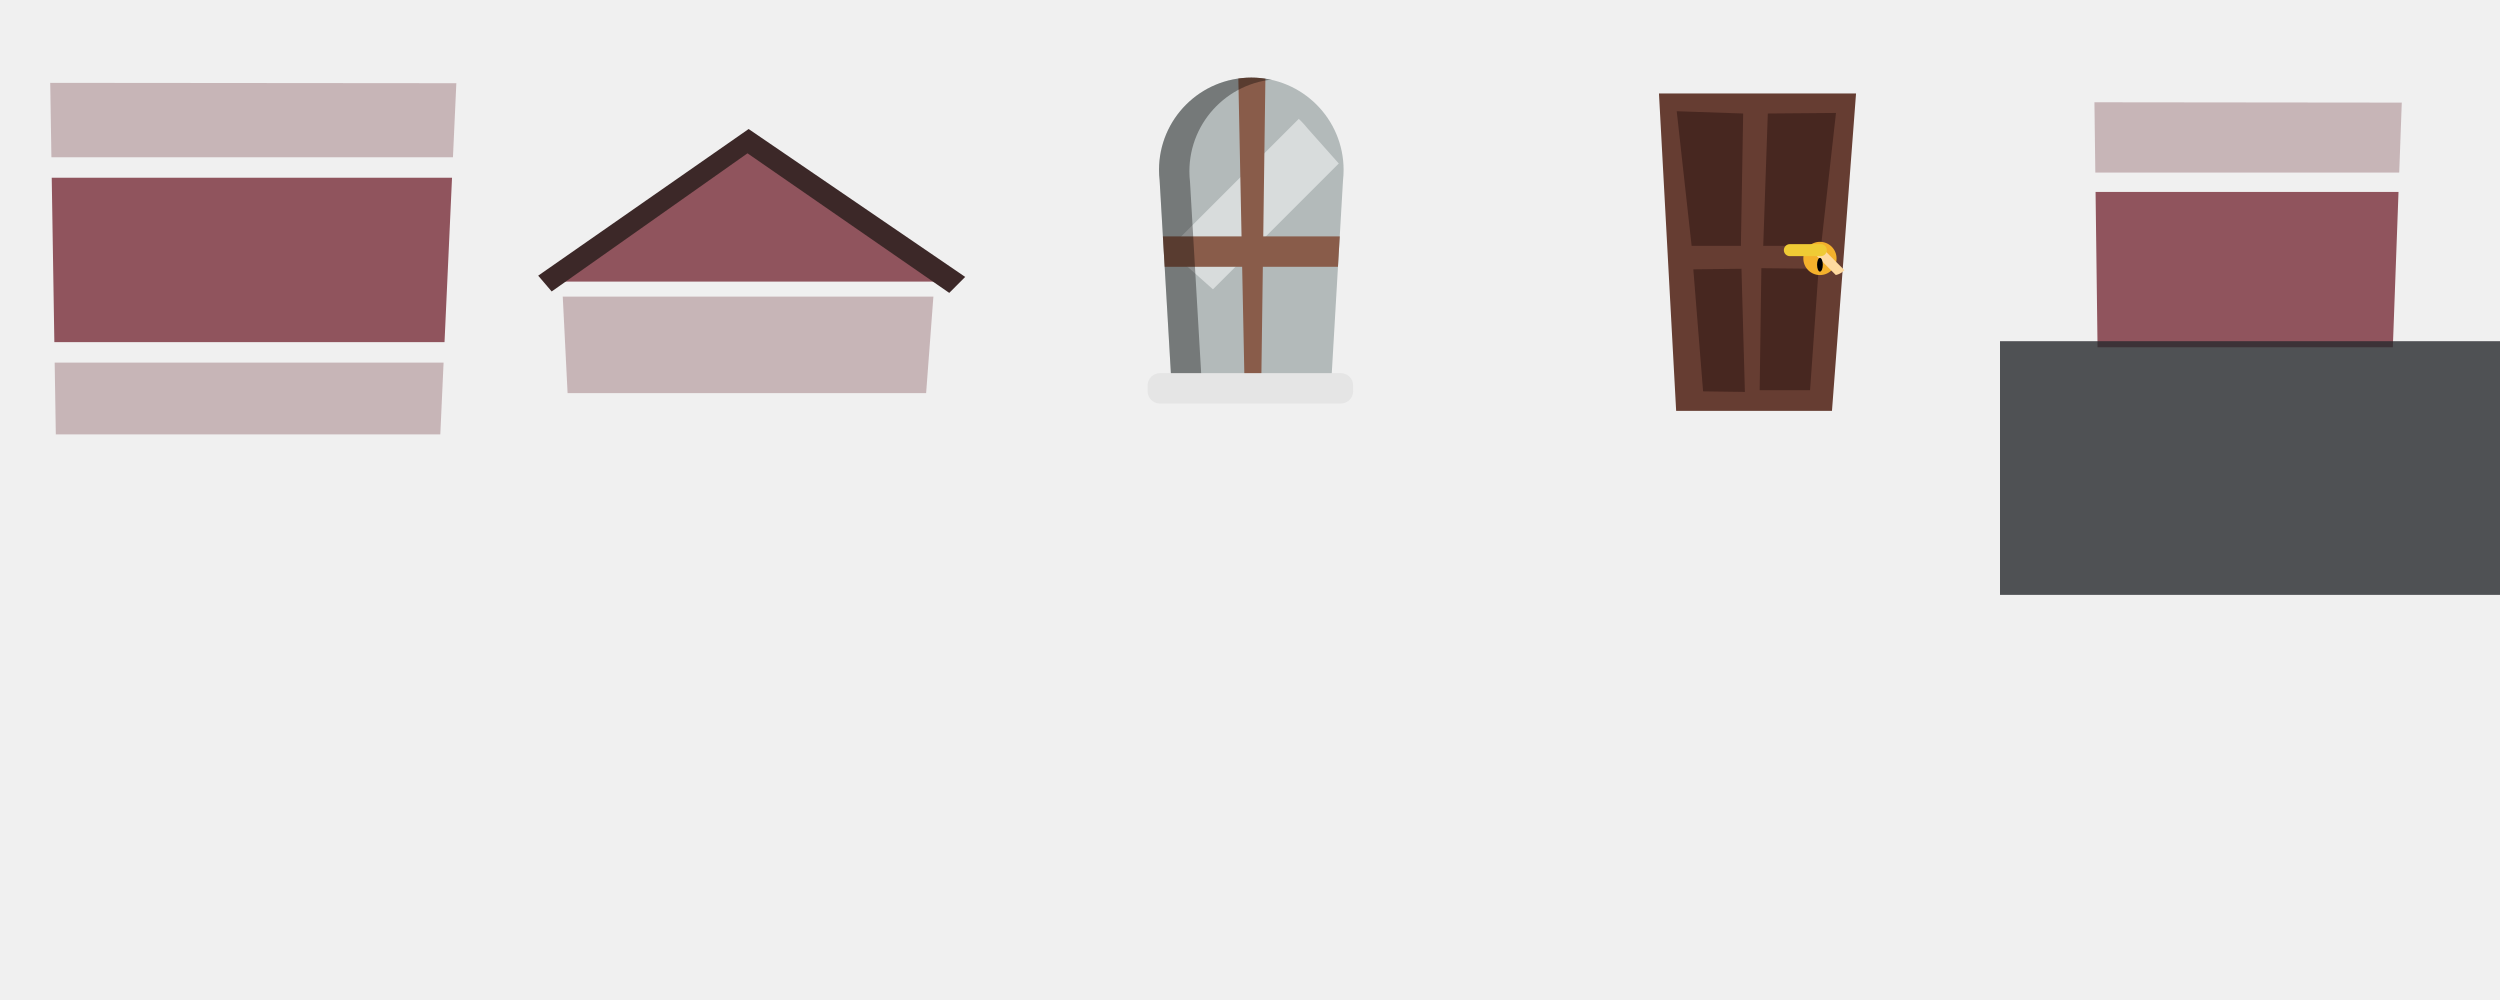
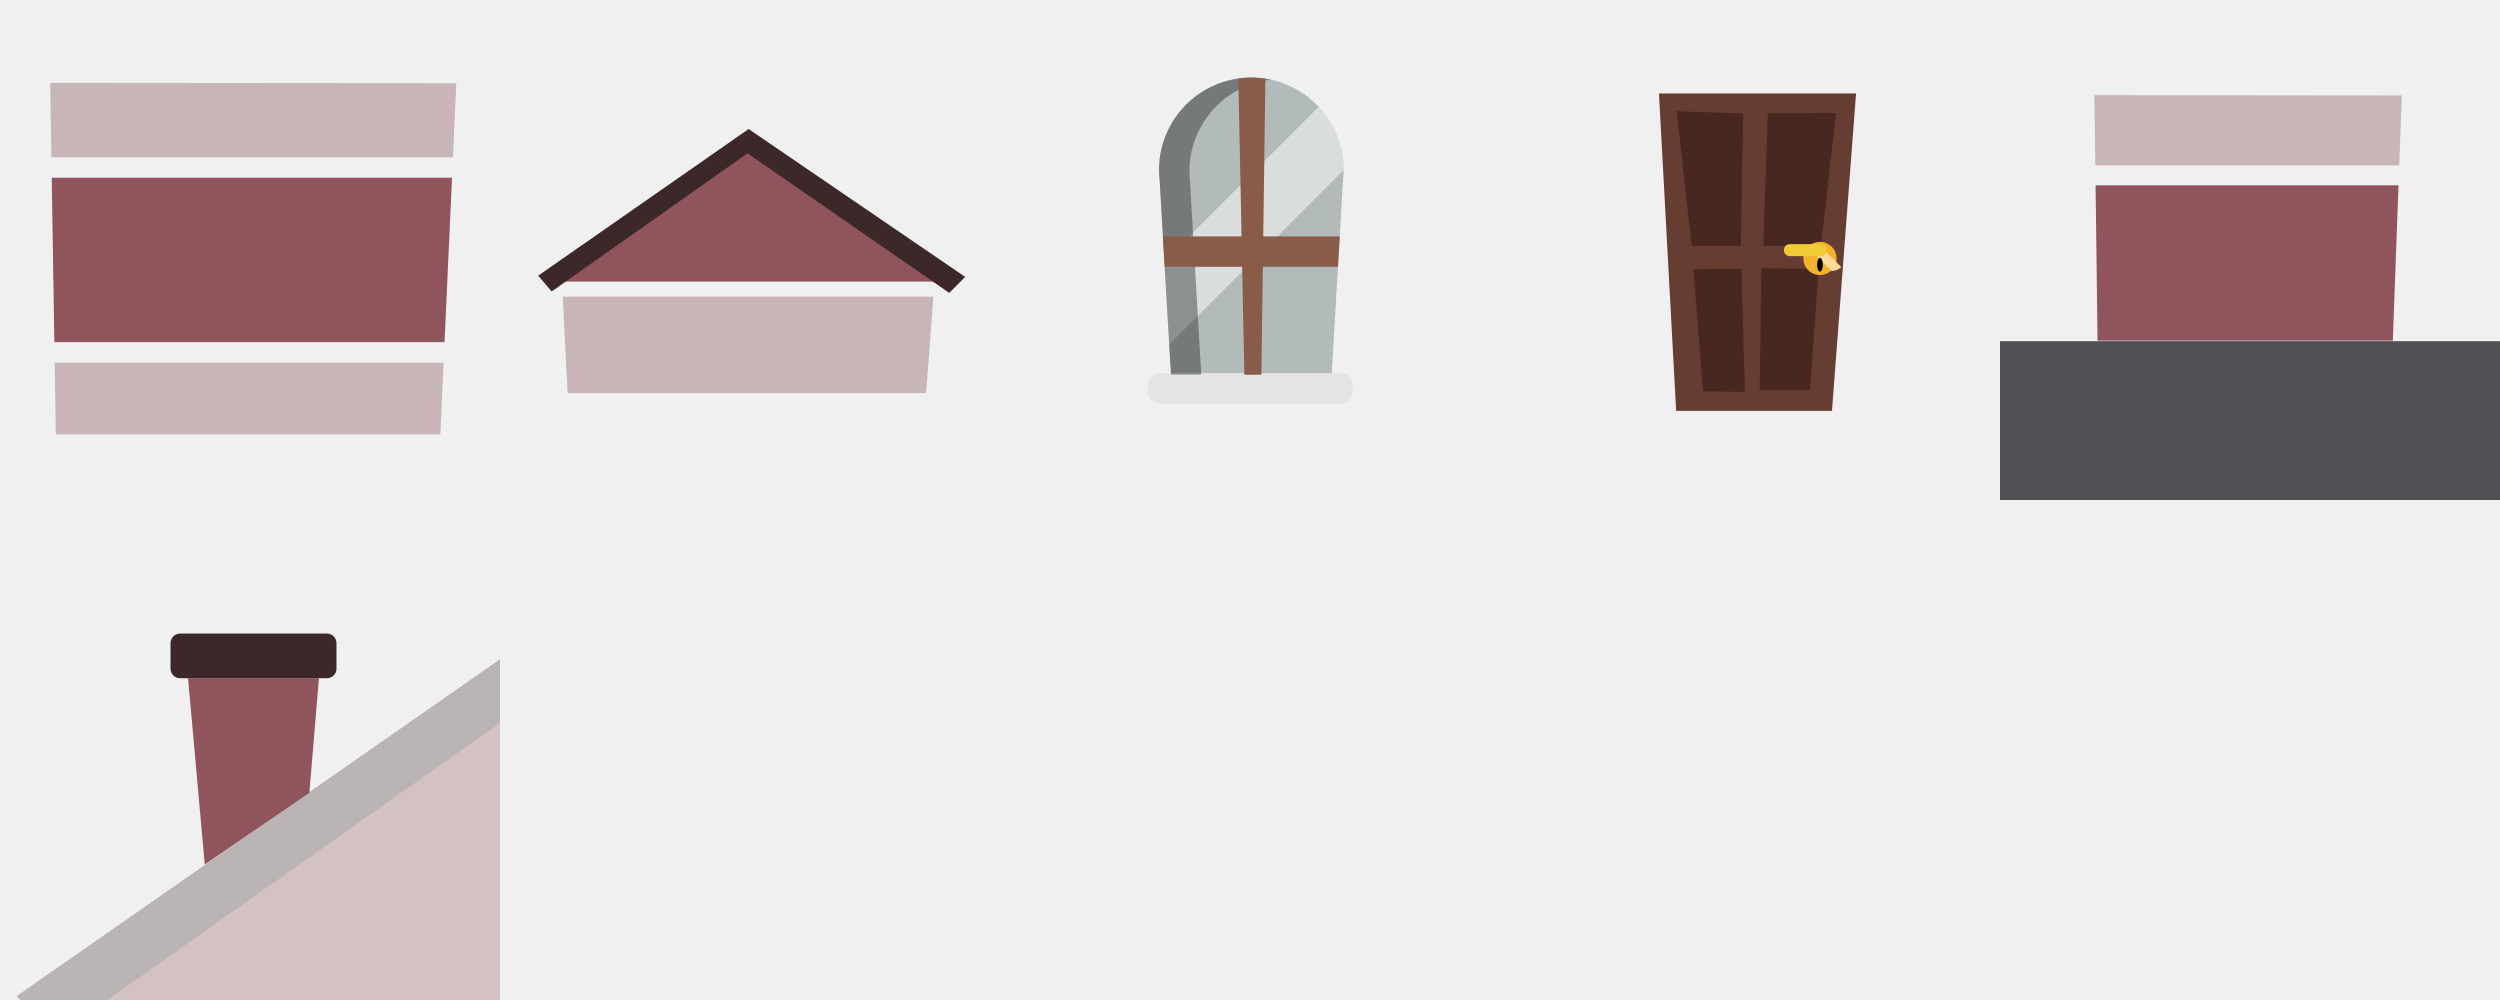
<svg xmlns="http://www.w3.org/2000/svg" xmlns:xlink="http://www.w3.org/1999/xlink" version="1.1" id="Ebene_1" x="0px" y="0px" width="350px" height="140px" viewBox="0 0 350 140" enable-background="new 0 0 350 140" xml:space="preserve">
  <g>
    <g>
      <g>
        <g>
-           <defs>
-             <polygon id="SVGID_1_" points="7.03,11.598 7.814,60.815 61.643,60.815 63.888,11.648      " />
-           </defs>
-           <clipPath id="SVGID_2_">
-             <use xlink:href="#SVGID_1_" overflow="visible" />
-           </clipPath>
-           <path opacity="0.3" clip-path="url(#SVGID_2_)" fill="#682B34" enable-background="new    " d="M6.537-1h57.524v23.017H6.537V-1      z" />
+           <g>
+             <defs>
+               <polygon id="SVGID_1_" points="7.03,11.598 7.814,60.815 61.643,60.815 63.888,11.648       " />
+             </defs>
+             <clipPath id="SVGID_2_">
+               <use xlink:href="#SVGID_1_" overflow="visible" />
+             </clipPath>
+             <path opacity="0.3" clip-path="url(#SVGID_2_)" fill="#682B34" enable-background="new    " d="M6.537-1h57.524v23.017H6.537       V-1z" />
+           </g>
        </g>
      </g>
    </g>
    <g>
      <g>
        <g>
-           <defs>
-             <polygon id="SVGID_3_" points="7.03,11.598 7.814,60.815 61.643,60.815 63.888,11.648      " />
-           </defs>
-           <clipPath id="SVGID_4_">
-             <use xlink:href="#SVGID_3_" overflow="visible" />
-           </clipPath>
-           <path clip-path="url(#SVGID_4_)" fill="#90545D" d="M6.537,24.883h57.524v23.016H6.537V24.883z" />
+           <g>
+             <defs>
+               <polygon id="SVGID_3_" points="7.03,11.598 7.814,60.815 61.643,60.815 63.888,11.648       " />
+             </defs>
+             <clipPath id="SVGID_4_">
+               <use xlink:href="#SVGID_3_" overflow="visible" />
+             </clipPath>
+             <path clip-path="url(#SVGID_4_)" fill="#90545D" d="M6.537,24.883h57.524v23.016H6.537V24.883z" />
+           </g>
        </g>
      </g>
    </g>
    <g>
      <g>
        <g>
-           <defs>
-             <polygon id="SVGID_5_" points="7.03,11.598 7.814,60.815 61.643,60.815 63.888,11.648      " />
-           </defs>
-           <clipPath id="SVGID_6_">
-             <use xlink:href="#SVGID_5_" overflow="visible" />
-           </clipPath>
-           <path opacity="0.3" clip-path="url(#SVGID_6_)" fill="#682B34" enable-background="new    " d="M6.537,50.766h57.524v23.016      H6.537V50.766z" />
+           <g>
+             <defs>
+               <polygon id="SVGID_5_" points="7.03,11.598 7.814,60.815 61.643,60.815 63.888,11.648       " />
+             </defs>
+             <clipPath id="SVGID_6_">
+               <use xlink:href="#SVGID_5_" overflow="visible" />
+             </clipPath>
+             <path opacity="0.3" clip-path="url(#SVGID_6_)" fill="#682B34" enable-background="new    " d="M6.537,50.766h57.524v23.016       H6.537V50.766z" />
+           </g>
        </g>
      </g>
    </g>
  </g>
  <path opacity="0.3" fill="#682B34" enable-background="new    " d="M78.784,41.521h51.892l-1.018,13.517H79.462L78.784,41.521z" />
  <path fill="#90545D" d="M104.82,19.635l26.571,19.79H78.25L104.82,19.635z" />
  <path fill="#3C2828" d="M135.128,38.769l-2.233,2.236l-28.247-19.542L77.235,40.805l-1.889-2.212l29.461-20.53L135.128,38.769z" />
-   <path fill="#B3BABA" d="M188.104,23.789c0-7.137-5.785-12.923-12.919-12.923c-7.136,0-12.923,5.786-12.923,12.923  c0,0.498,0.031,0.988,0.086,1.472l1.587,27.2h22.5l1.586-27.2C188.074,24.777,188.104,24.287,188.104,23.789z" />
+   <path fill="#B3BABA" d="M188.104,23.789c0-7.137-5.785-12.923-12.918-12.923c-7.136,0-12.923,5.786-12.923,12.923  c0,0.498,0.031,0.988,0.086,1.472l1.587,27.2h22.5l1.586-27.2C188.074,24.777,188.104,24.287,188.104,23.789z" />
  <g>
-     <g>
-       <defs>
-         <path id="SVGID_7_" d="M188.104,23.789c0-7.137-5.785-12.923-12.919-12.923c-7.136,0-12.923,5.786-12.923,12.923     c0,0.498,0.031,0.988,0.086,1.472l1.587,27.2h22.5l1.586-27.2C188.074,24.777,188.104,24.287,188.104,23.789z" />
-       </defs>
-       <clipPath id="SVGID_8_">
-         <use xlink:href="#SVGID_7_" overflow="visible" />
-       </clipPath>
-       <rect x="154.37" y="23.399" transform="matrix(0.7071 -0.7071 0.7071 0.7071 32.2797 133.1025)" opacity="0.49" clip-path="url(#SVGID_8_)" fill="#FFFFFF" enable-background="new    " width="44.878" height="8.375" />
-     </g>
    <g>
      <g>
        <g>
-           <defs>
-             <path id="SVGID_9_" d="M188.104,23.789c0-7.137-5.785-12.923-12.919-12.923c-7.136,0-12.923,5.786-12.923,12.923       c0,0.498,0.031,0.988,0.086,1.472l1.587,27.2h22.5l1.586-27.2C188.074,24.777,188.104,24.287,188.104,23.789z" />
-           </defs>
-           <clipPath id="SVGID_10_">
-             <use xlink:href="#SVGID_9_" overflow="visible" />
-           </clipPath>
-           <polygon clip-path="url(#SVGID_10_)" fill="#895C4A" points="190.045,33.093 176.855,33.093 177.18,9.185 173.33,9.185       173.816,33.093 159.147,33.093 159.147,37.348 173.902,37.348 174.242,54.063 176.572,54.063 176.798,37.348 190.045,37.348           " />
+           <g>
+             <defs>
+               <path id="SVGID_7_" d="M188.104,23.789c0-7.137-5.785-12.923-12.918-12.923c-7.137,0-12.923,5.786-12.923,12.923        c0,0.498,0.031,0.988,0.086,1.472l1.587,27.2h22.5l1.586-27.2C188.074,24.777,188.104,24.287,188.104,23.789z" />
+             </defs>
+             <clipPath id="SVGID_8_">
+               <use xlink:href="#SVGID_7_" overflow="visible" />
+             </clipPath>
+           </g>
        </g>
      </g>
    </g>
    <g>
      <g>
        <g>
-           <defs>
-             <path id="SVGID_11_" d="M188.104,23.789c0-7.137-5.785-12.923-12.919-12.923c-7.136,0-12.923,5.786-12.923,12.923       c0,0.498,0.031,0.988,0.086,1.472l1.587,27.2h22.5l1.586-27.2C188.074,24.777,188.104,24.287,188.104,23.789z" />
-           </defs>
-           <clipPath id="SVGID_12_">
-             <use xlink:href="#SVGID_11_" overflow="visible" />
-           </clipPath>
-           <path opacity="0.35" clip-path="url(#SVGID_12_)" enable-background="new    " d="M154.082,2.499v52.78h41.941V2.499H154.082z       M192.273,25.463l-1.586,27.201h-22.5l-1.586-27.201c-0.055-0.483-0.086-0.974-0.086-1.472c0-7.137,5.786-12.923,12.922-12.923      c7.136,0,12.922,5.786,12.922,12.923C192.359,24.49,192.329,24.98,192.273,25.463z" />
+           <g>
+             <defs>
+               <path id="SVGID_9_" d="M188.104,23.789c0-7.137-5.785-12.923-12.918-12.923c-7.136,0-12.923,5.786-12.923,12.923        c0,0.498,0.031,0.988,0.086,1.472l1.587,27.2h22.5l1.586-27.2C188.074,24.777,188.104,24.287,188.104,23.789z" />
+             </defs>
+             <clipPath id="SVGID_10_">
+               <use xlink:href="#SVGID_9_" overflow="visible" />
+             </clipPath>
+           </g>
        </g>
      </g>
    </g>
  </g>
  <path fill="#E5E5E5" d="M189.438,54.771c0,0.952-0.771,1.723-1.723,1.723H162.39c-0.952,0-1.723-0.771-1.723-1.723v-0.809  c0-0.952,0.771-1.723,1.723-1.723h25.325c0.952,0,1.723,0.771,1.723,1.723V54.771z" />
  <polygon fill="#663D32" points="256.477,57.517 234.661,57.517 232.255,13.084 259.846,13.084 " />
  <polygon fill="#472720" points="234.741,15.571 236.826,34.418 243.725,34.418 244.044,15.891 " />
  <polygon fill="#472720" points="257.038,15.811 254.952,34.418 246.852,34.418 247.493,15.891 " />
  <polygon fill="#472720" points="237.066,37.707 238.432,54.79 244.285,54.87 243.805,37.626 " />
  <polygon fill="#472720" points="246.591,37.546 246.352,54.629 253.408,54.629 254.611,37.626 " />
  <circle fill="#F4B12C" cx="254.792" cy="36.183" r="2.326" />
  <g>
    <g>
      <g>
        <g>
-           <defs>
-             <circle id="SVGID_13_" cx="255.066" cy="35.595" r="2.326" />
-           </defs>
-           <clipPath id="SVGID_14_">
-             <use xlink:href="#SVGID_13_" overflow="visible" />
-           </clipPath>
-           <rect x="254.996" y="29.722" transform="matrix(-0.7062 0.708 -0.708 -0.7062 461.8535 -119.2195)" clip-path="url(#SVGID_14_)" fill="#FFDA9F" width="1.334" height="12.993" />
+           <g>
+             <defs>
+               <circle id="SVGID_11_" cx="256.525" cy="36.23" r="2.326" />
+             </defs>
+             <clipPath id="SVGID_12_">
+               <use xlink:href="#SVGID_11_" overflow="visible" />
+             </clipPath>
+             <rect x="254.995" y="29.716" transform="matrix(0.7064 -0.7078 0.7078 0.7064 49.4363 191.6)" clip-path="url(#SVGID_12_)" fill="#FFDA9F" width="1.334" height="12.993" />
+           </g>
        </g>
      </g>
    </g>
  </g>
  <ellipse cx="254.792" cy="37.065" rx="0.401" ry="0.962" />
  <path fill="#EFCB35" d="M255.754,35.02c0,0.465-0.377,0.843-0.842,0.843h-4.331c-0.465,0-0.842-0.377-0.842-0.843l0,0  c0-0.464,0.377-0.842,0.842-0.842h4.331C255.377,34.178,255.754,34.555,255.754,35.02L255.754,35.02z" />
  <g>
-     <g>
+     <defs>
+       <rect id="SVGID_13_" y="70" width="70" height="70" />
+     </defs>
+     <clipPath id="SVGID_14_">
+       <use xlink:href="#SVGID_13_" overflow="visible" />
+     </clipPath>
+     <polygon clip-path="url(#SVGID_14_)" fill="#90545D" points="28.666,121.025 26.329,94.952 44.651,94.952 43.311,110.983  " />
+     <g opacity="0.3" clip-path="url(#SVGID_14_)">
+       <path fill="#90545D" d="M81.368,88.611l71.241,53.059H10.131L81.368,88.611z" />
+       <path fill="#3C2828" d="M162.628,139.913l-5.986,5.994L80.908,93.513L7.41,145.369l-5.064-5.93l78.988-55.044L162.628,139.913z" />
+     </g>
+     <path clip-path="url(#SVGID_14_)" fill="#3C2828" d="M47.108,93.611c0,0.741-0.6,1.341-1.34,1.341H25.213   c-0.741,0-1.34-0.6-1.34-1.341v-3.573c0-0.741,0.6-1.34,1.34-1.34h20.555c0.74,0,1.34,0.599,1.34,1.34V93.611z" />
+   </g>
+   <g>
+     <defs>
+       <rect id="SVGID_15_" x="280" width="70" height="70" />
+     </defs>
+     <clipPath id="SVGID_16_">
+       <use xlink:href="#SVGID_15_" overflow="visible" />
+     </clipPath>
+     <g clip-path="url(#SVGID_16_)">
      <g>
        <g>
-           <defs>
-             <polygon id="SVGID_15_" points="293.219,14.318 293.812,60.814 334.551,60.814 336.25,14.364      " />
-           </defs>
-           <clipPath id="SVGID_16_">
-             <use xlink:href="#SVGID_15_" overflow="visible" />
-           </clipPath>
-           <path opacity="0.3" clip-path="url(#SVGID_16_)" fill="#682B34" enable-background="new    " d="M292.848,2.416h43.532v21.745      h-43.532V2.416z" />
+           <g>
+             <g>
+               <defs>
+                 <polygon id="SVGID_17_" points="293.219,13.318 293.812,59.814 334.551,59.814 336.25,13.364        " />
+               </defs>
+               <clipPath id="SVGID_18_">
+                 <use xlink:href="#SVGID_17_" overflow="visible" />
+               </clipPath>
+               <path opacity="0.3" clip-path="url(#SVGID_18_)" fill="#682B34" enable-background="new    " d="M292.848,1.416h43.532v21.745        h-43.532V1.416z" />
+             </g>
+           </g>
+         </g>
+       </g>
+       <g>
+         <g>
+           <g>
+             <g>
+               <defs>
+                 <polygon id="SVGID_19_" points="293.219,13.318 293.812,59.814 334.551,59.814 336.25,13.364        " />
+               </defs>
+               <clipPath id="SVGID_20_">
+                 <use xlink:href="#SVGID_19_" overflow="visible" />
+               </clipPath>
+               <path clip-path="url(#SVGID_20_)" fill="#90545D" d="M292.848,25.95h43.532v21.745h-43.532V25.95z" />
+             </g>
+           </g>
        </g>
      </g>
    </g>
-     <g>
-       <g>
-         <g>
-           <defs>
-             <polygon id="SVGID_17_" points="293.219,14.318 293.812,60.814 334.551,60.814 336.25,14.364      " />
-           </defs>
-           <clipPath id="SVGID_18_">
-             <use xlink:href="#SVGID_17_" overflow="visible" />
-           </clipPath>
-           <path clip-path="url(#SVGID_18_)" fill="#90545D" d="M292.848,26.868h43.532v21.745h-43.532V26.868z" />
-         </g>
-       </g>
-     </g>
+     <path opacity="0.8" clip-path="url(#SVGID_16_)" fill="#27292D" enable-background="new    " d="M276.25,47.766h75.523v35.017   H276.25V47.766z" />
  </g>
-   <path opacity="0.8" fill="#27292D" enable-background="new    " d="M280,47.766h71.773v35.517H280V47.766z" />
+   <g>
+     <defs>
+       <path id="SVGID_21_" d="M188.104,23.789c0-7.137-5.785-12.923-12.918-12.923c-7.136,0-12.923,5.786-12.923,12.923    c0,0.498,0.031,0.988,0.086,1.472l1.587,27.2h22.5l1.586-27.2C188.074,24.777,188.104,24.287,188.104,23.789z" />
+     </defs>
+     <clipPath id="SVGID_22_">
+       <use xlink:href="#SVGID_21_" overflow="visible" />
+     </clipPath>
+     <path opacity="0.5" clip-path="url(#SVGID_22_)" fill="#FFFFFF" d="M163.226,48.712l-6.188-6.188l30.611-30.611l6.188,6.187   L163.226,48.712z" />
+     <path opacity="0.35" clip-path="url(#SVGID_22_)" enable-background="new    " d="M154.082,2.499v52.78h41.941V2.499H154.082z    M192.273,25.463l-1.586,27.201h-22.5l-1.586-27.201c-0.056-0.483-0.086-0.974-0.086-1.472c0-7.137,5.785-12.923,12.922-12.923   c7.136,0,12.922,5.786,12.922,12.923C192.359,24.49,192.329,24.98,192.273,25.463z" />
+     <polygon clip-path="url(#SVGID_22_)" fill="#895C4A" points="190.045,33.093 176.855,33.093 177.18,9.185 173.33,9.185    173.816,33.093 159.147,33.093 159.147,37.348 173.902,37.348 174.242,54.063 176.572,54.063 176.798,37.348 190.045,37.348  " />
+   </g>
+   <g>
+     <defs>
+       <path id="SVGID_23_" d="M188.104,23.789c0-7.137-5.785-12.923-12.918-12.923c-7.136,0-12.923,5.786-12.923,12.923    c0,0.498,0.031,0.988,0.086,1.472l1.587,27.2h22.5l1.586-27.2C188.074,24.777,188.104,24.287,188.104,23.789z" />
+     </defs>
+     <clipPath id="SVGID_24_">
+       <use xlink:href="#SVGID_23_" overflow="visible" />
+     </clipPath>
+   </g>
</svg>
